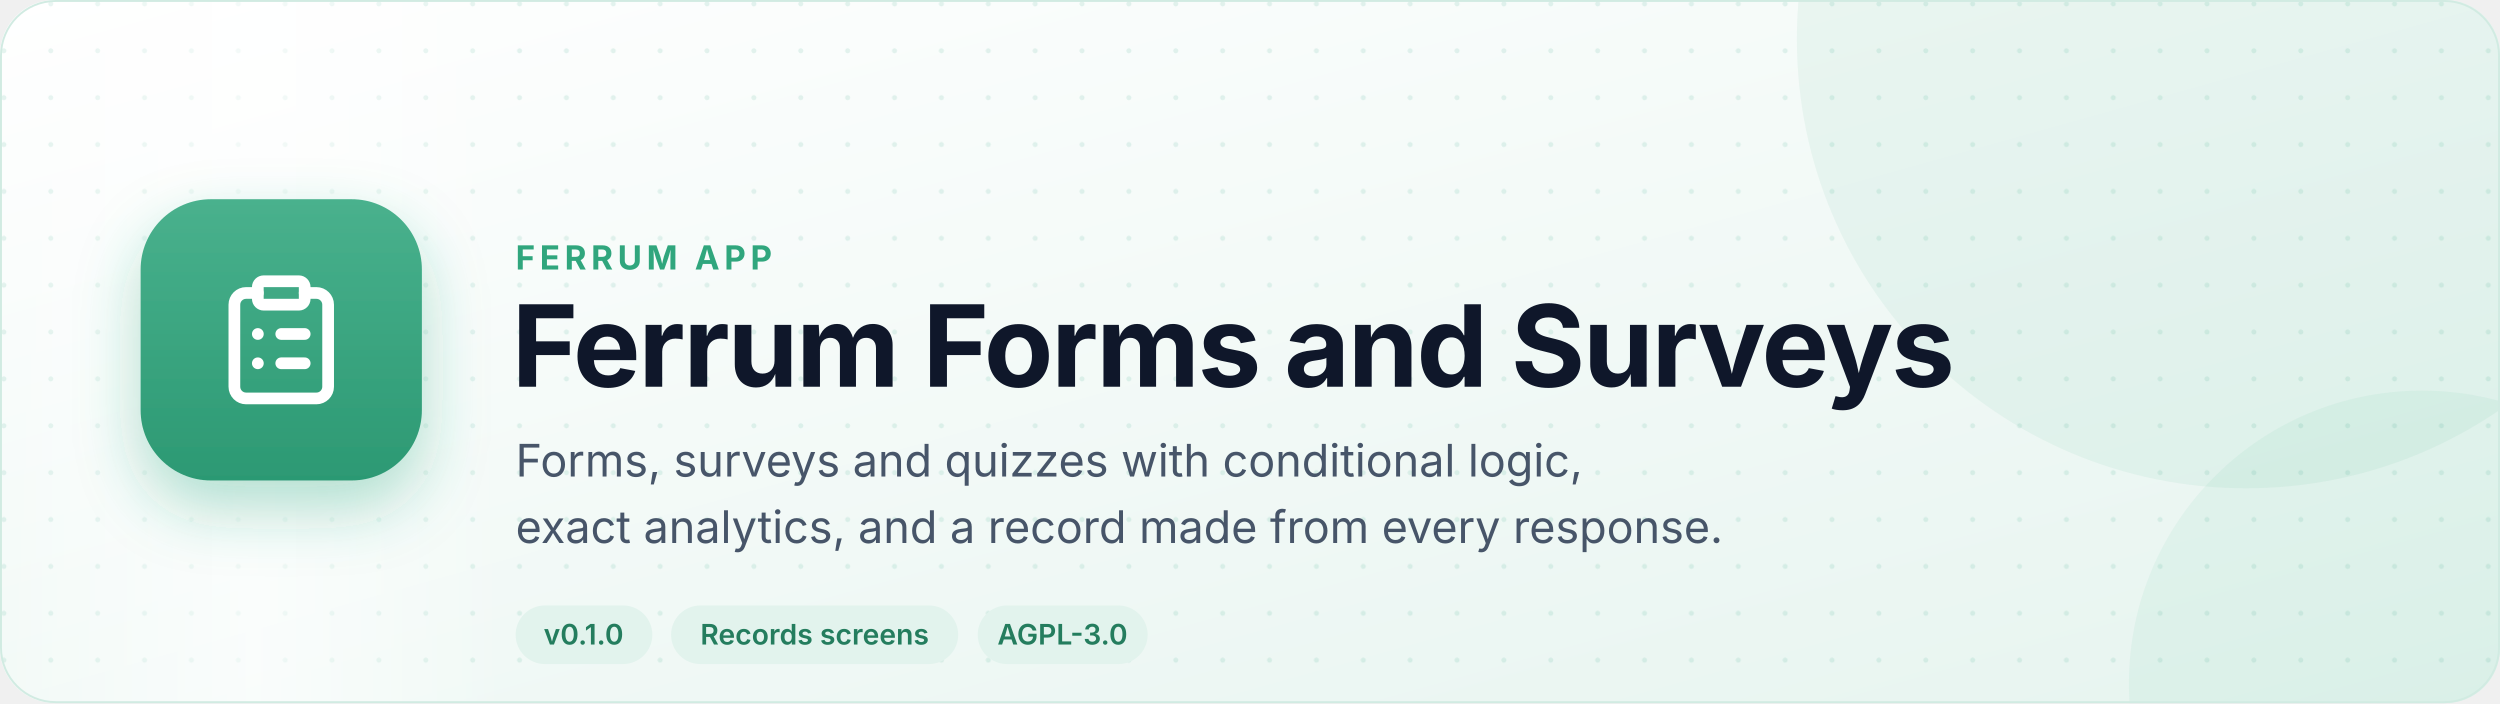
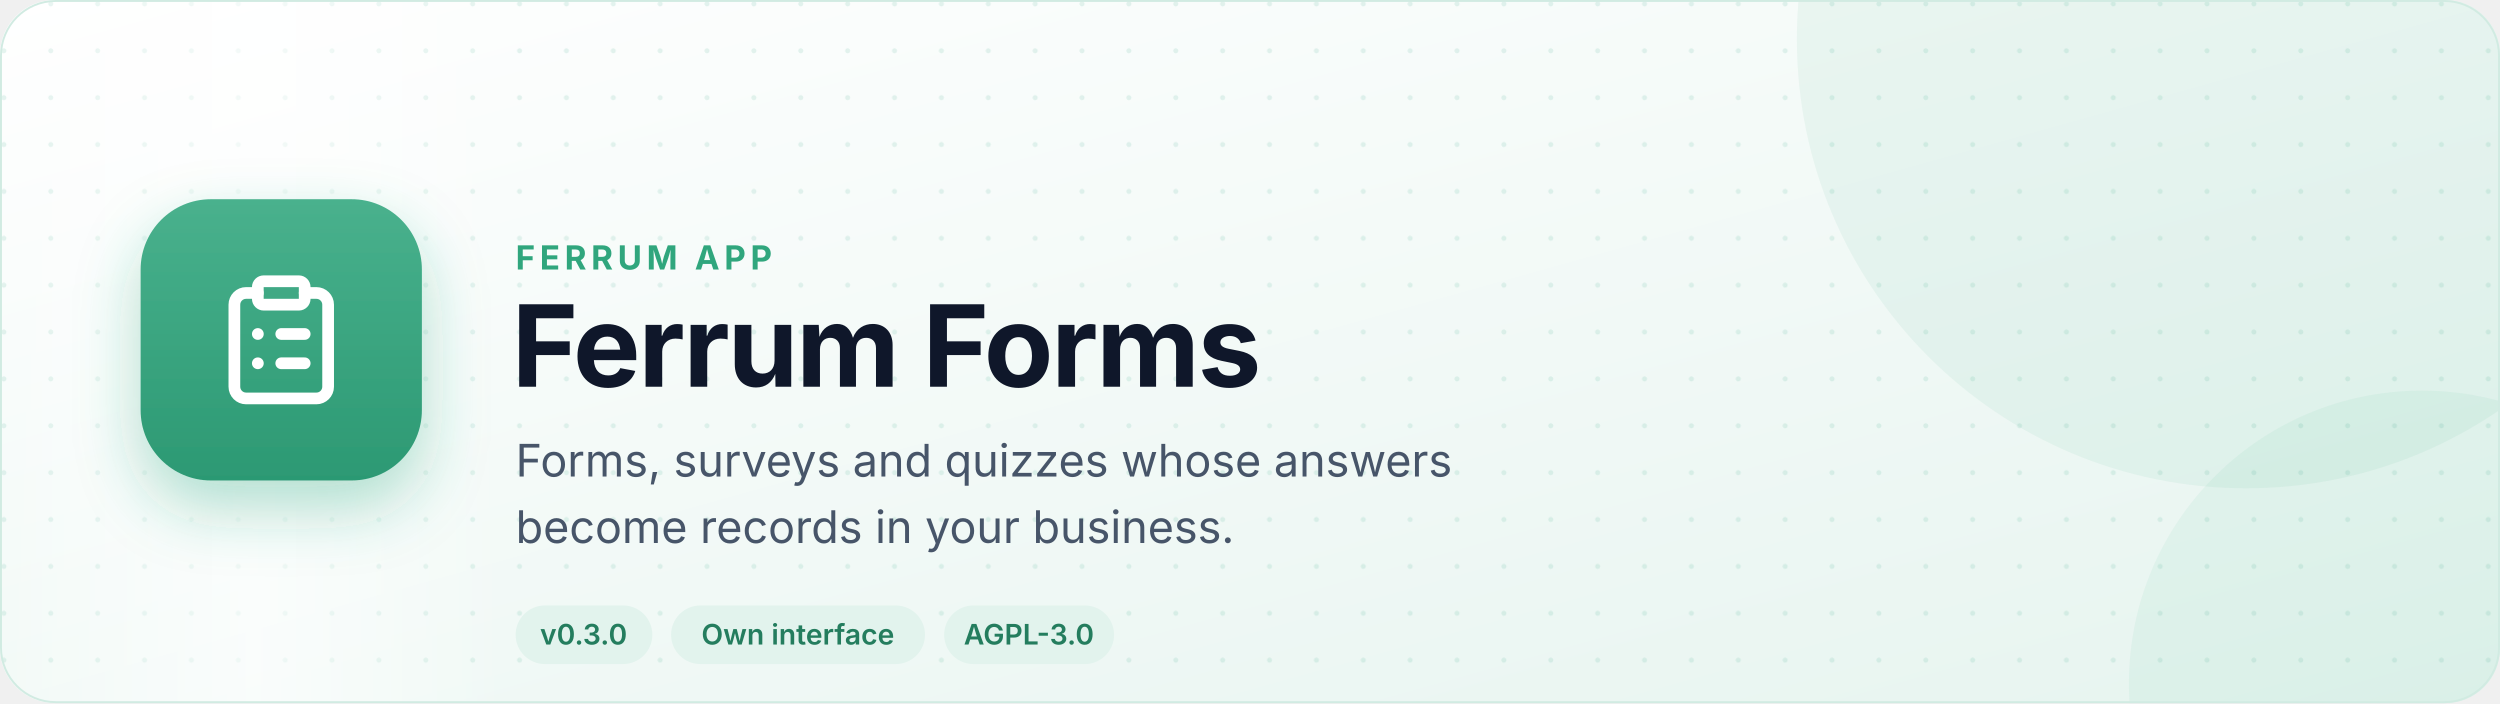
- <svg xmlns="http://www.w3.org/2000/svg" width="1280" height="360" viewBox="0 0 1280 360" role="img" aria-label="Ferrum Forms and Surveys: Forms, surveys and quizzes with conditional logic, exact analytics, and a record made from every response.">
+ <svg xmlns="http://www.w3.org/2000/svg" width="1280" height="360" viewBox="0 0 1280 360" role="img" aria-label="Ferrum Forms: Forms, surveys and quizzes whose answers become records in your business.">
  <defs>
    <linearGradient id="bg" x1="0" y1="0" x2="1" y2="1">
      <stop offset="0" stop-color="#ffffff" />
      <stop offset="1" stop-color="#e6f4ef" />
    </linearGradient>
    <linearGradient id="sheen" x1="0" y1="0" x2="1" y2="0">
      <stop offset="0" stop-color="#fff" stop-opacity="0" />
      <stop offset="0.5" stop-color="#fff" stop-opacity="0.6" />
      <stop offset="1" stop-color="#fff" stop-opacity="0" />
    </linearGradient>
    <linearGradient id="tile" x1="0" y1="0" x2="0" y2="1">
      <stop offset="0" stop-color="#49b18d" />
      <stop offset="1" stop-color="#2c9973" />
    </linearGradient>
    <pattern id="dots" width="24" height="24" patternUnits="userSpaceOnUse">
      <circle cx="2" cy="2" r="1.3" fill="#30a67d" fill-opacity="0.12" />
    </pattern>
    <filter id="shadow" x="-30%" y="-30%" width="160%" height="170%">
      <feDropShadow dx="0" dy="14" stdDeviation="16" flood-color="#30a67d" flood-opacity="0.35" />
    </filter>
    <clipPath id="card">
      <rect width="1280" height="360" rx="28" />
    </clipPath>
    <style>
      text { font-family: Inter, "Segoe UI", system-ui, -apple-system, Roboto, "Helvetica Neue", Arial, sans-serif; }
      .sheen { animation: sweep 9s ease-in-out infinite; }
      .tile { animation: float 7s ease-in-out infinite; }
      @keyframes sweep { 0% { transform: translateX(-480px) skewX(-18deg); } 60%, 100% { transform: translateX(1760px) skewX(-18deg); } }
      @keyframes float { 0%, 100% { transform: translateY(0); } 50% { transform: translateY(-7px); } }
      @media (prefers-reduced-motion: reduce) { .sheen, .tile { animation: none; } }
    </style>
  </defs>
  <g clip-path="url(#card)">
    <rect width="1280" height="360" fill="url(#bg)" />
    <rect width="1280" height="360" fill="url(#dots)" />
    <circle cx="1150" cy="20" r="230" fill="#30a67d" fill-opacity="0.07" />
    <circle cx="1240" cy="350" r="150" fill="#30a67d" fill-opacity="0.06" />
    <rect class="sheen" x="0" y="-60" width="260" height="480" fill="url(#sheen)" />
  </g>
  <rect x="0.5" y="0.5" width="1279" height="359" rx="28" fill="none" stroke="#d1ebe2" />
  <g class="tile">
    <g transform="translate(72 102)" filter="url(#shadow)">
      <rect width="144" height="144" rx="36" fill="url(#tile)" />
      <g transform="translate(36 36) scale(3)" fill="none" stroke="#fff" stroke-width="2" stroke-linecap="round" stroke-linejoin="round">
        <rect width="8" height="4" x="8" y="2" rx="1" ry="1" />
        <path d="M16 4h2a2 2 0 0 1 2 2v14a2 2 0 0 1-2 2H6a2 2 0 0 1-2-2V6a2 2 0 0 1 2-2h2" />
        <path d="M12 11h4" />
        <path d="M12 16h4" />
        <path d="M8 11h.01" />
        <path d="M8 16h.01" />
      </g>
    </g>
  </g>
  <text x="264" y="138" font-size="17" font-weight="700" fill="#30a67d" letter-spacing="2.4">FERRUM APP</text>
-   <text x="262" y="198" font-size="58" font-weight="750" fill="#0f172a" letter-spacing="-1">Ferrum Forms and Surveys</text>
-   <text x="264" y="244" font-size="23" fill="#475569">Forms, surveys and quizzes with conditional logic,</text>
-   <text x="264" y="278" font-size="23" fill="#475569">exact analytics, and a record made from every response.</text>
+   <text x="262" y="198" font-size="58" font-weight="750" fill="#0f172a" letter-spacing="-1">Ferrum Forms</text>
+   <text x="264" y="244" font-size="23" fill="#475569">Forms, surveys and quizzes whose answers</text>
+   <text x="264" y="278" font-size="23" fill="#475569">become records in your business.</text>
  <g>
    <rect x="264" y="310" width="70" height="30" rx="15" fill="#e2f3ed" />
-     <text x="298.8" y="330" font-size="14.5" font-weight="600" fill="#247d5e" text-anchor="middle">v0.1.0</text>
+     <text x="298.8" y="330" font-size="14.5" font-weight="600" fill="#247d5e" text-anchor="middle">v0.3.0</text>
  </g>
  <g>
-     <rect x="343.6" y="310" width="147" height="30" rx="15" fill="#e2f3ed" />
-     <text x="417.1" y="330" font-size="14.5" font-weight="600" fill="#247d5e" text-anchor="middle">Records screens</text>
+     <rect x="343.6" y="310" width="130" height="30" rx="15" fill="#e2f3ed" />
+     <text x="408.5" y="330" font-size="14.5" font-weight="600" fill="#247d5e" text-anchor="middle">Own interface</text>
  </g>
  <g>
-     <rect x="500.6" y="310" width="87" height="30" rx="15" fill="#e2f3ed" />
-     <text x="544.0" y="330" font-size="14.5" font-weight="600" fill="#247d5e" text-anchor="middle">AGPL-3.0</text>
+     <rect x="483.4" y="310" width="87" height="30" rx="15" fill="#e2f3ed" />
+     <text x="526.8" y="330" font-size="14.5" font-weight="600" fill="#247d5e" text-anchor="middle">AGPL-3.0</text>
  </g>
</svg>
